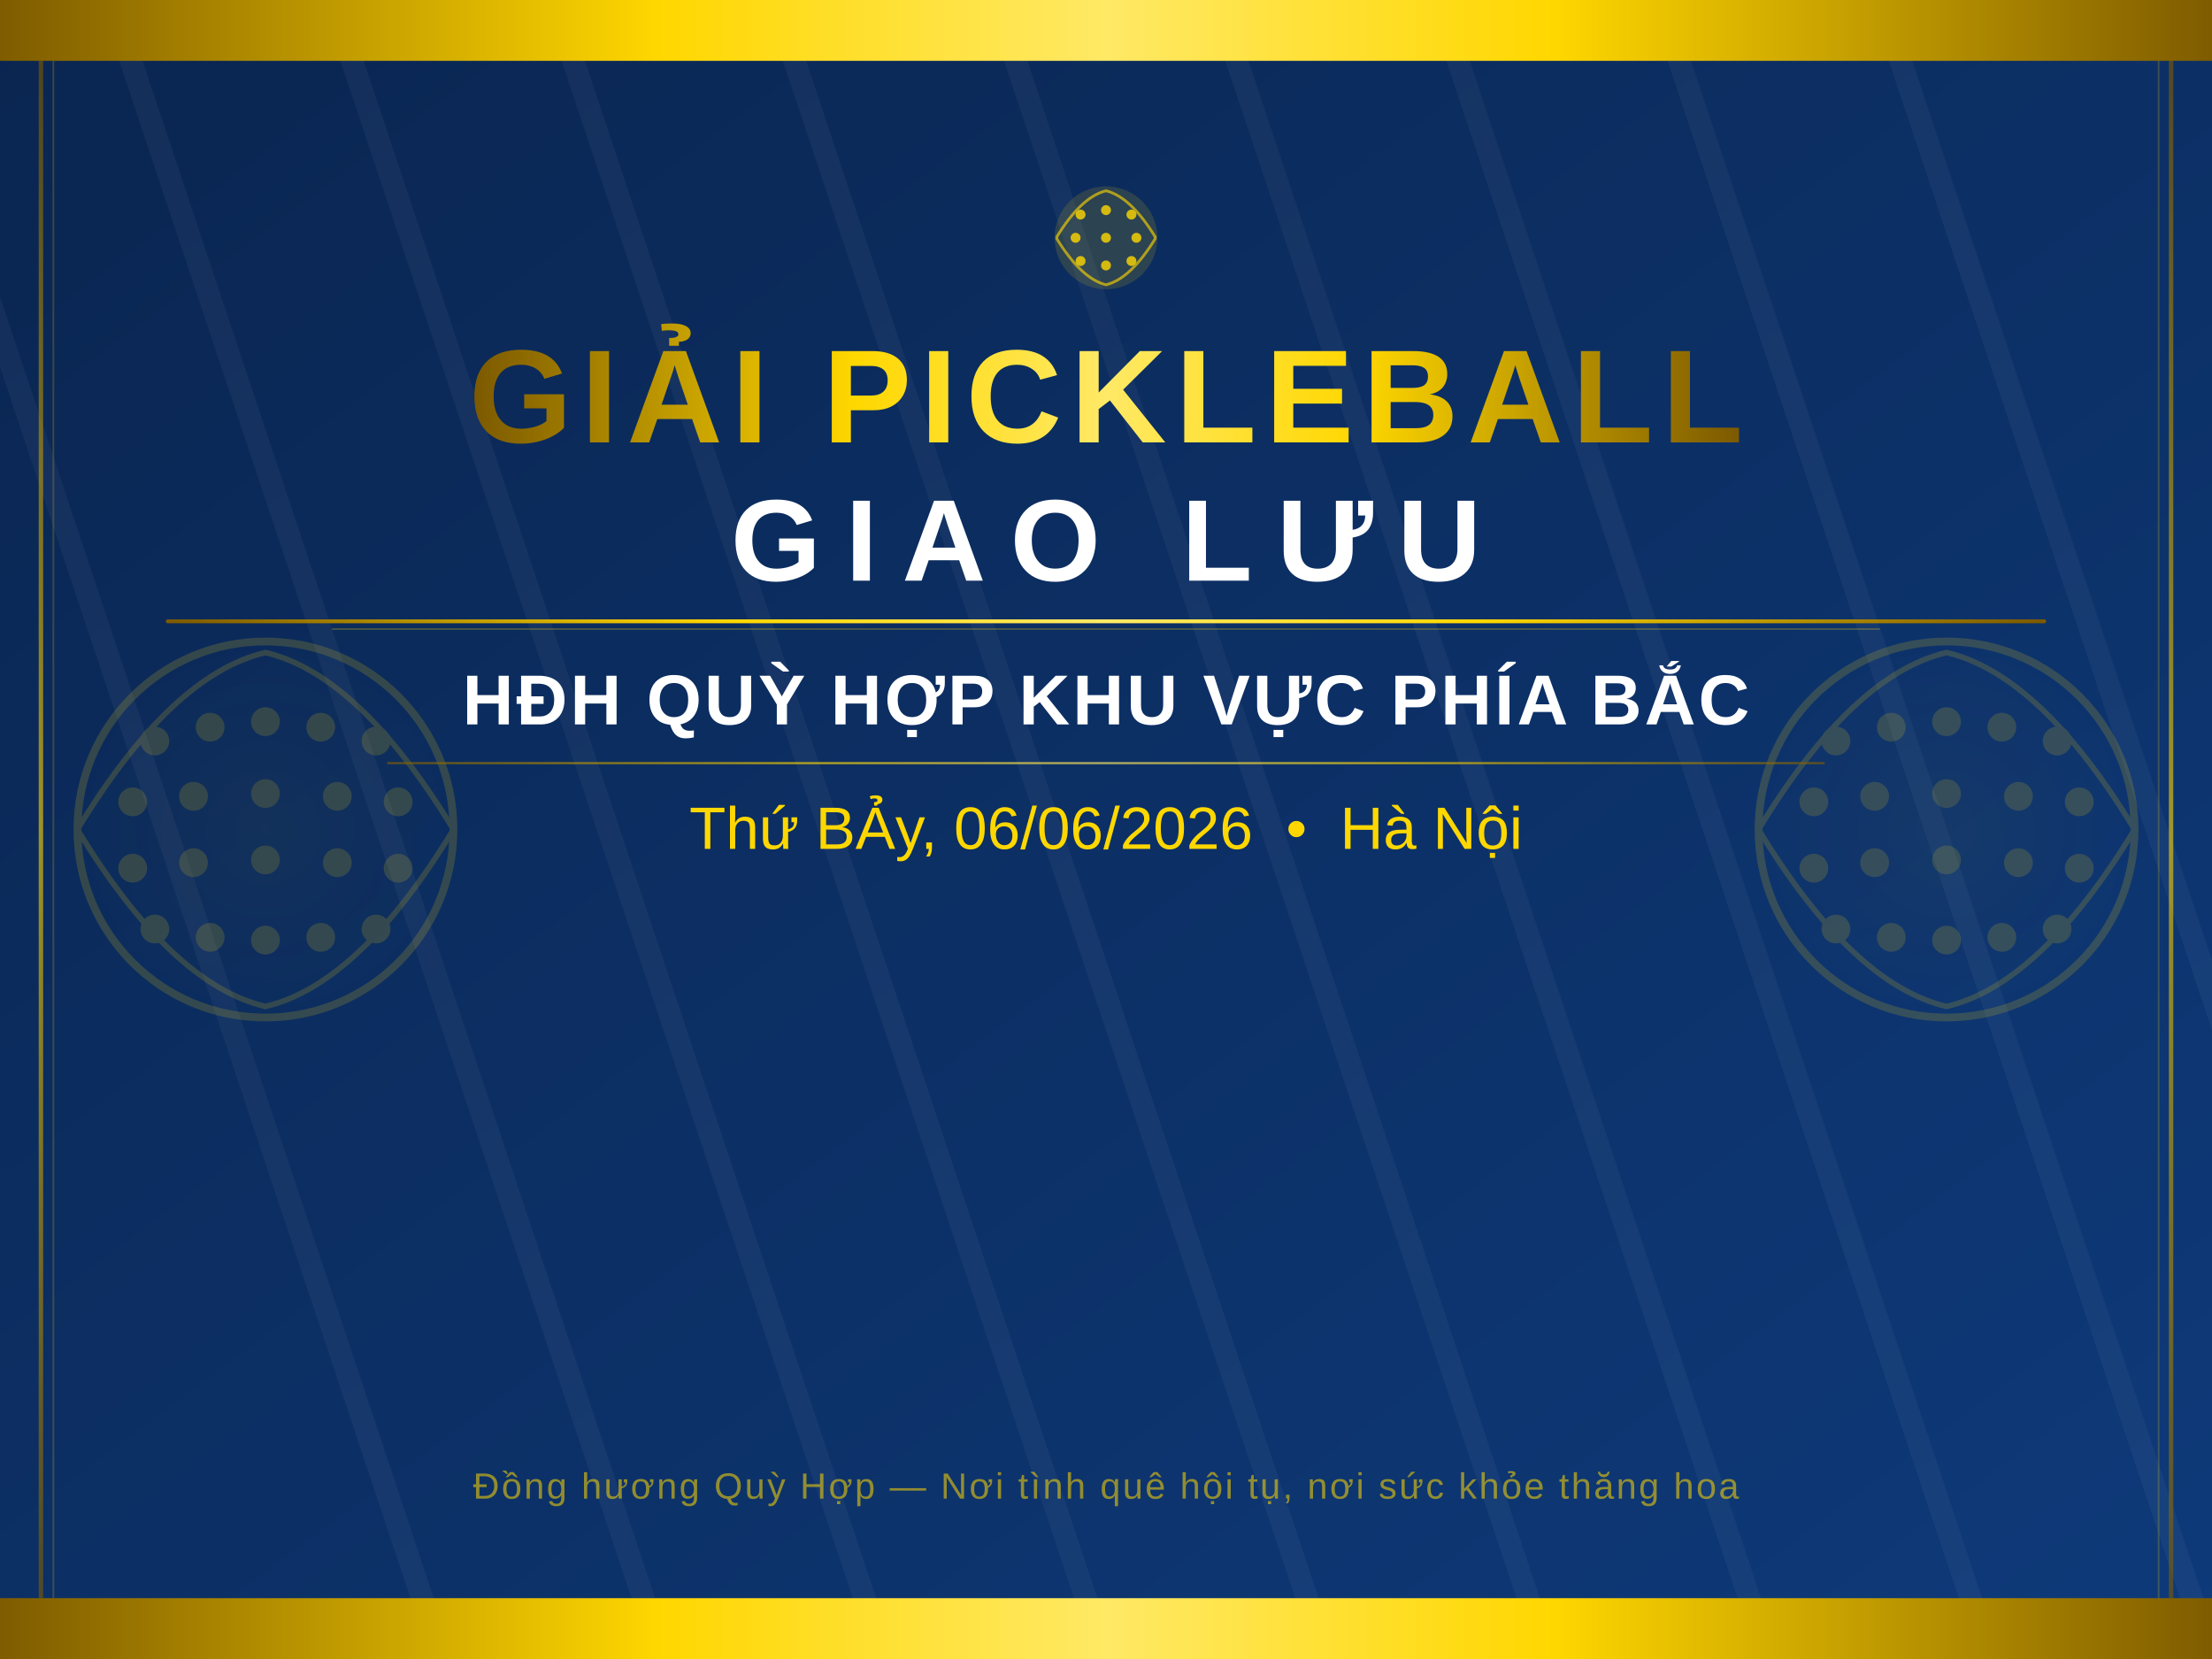
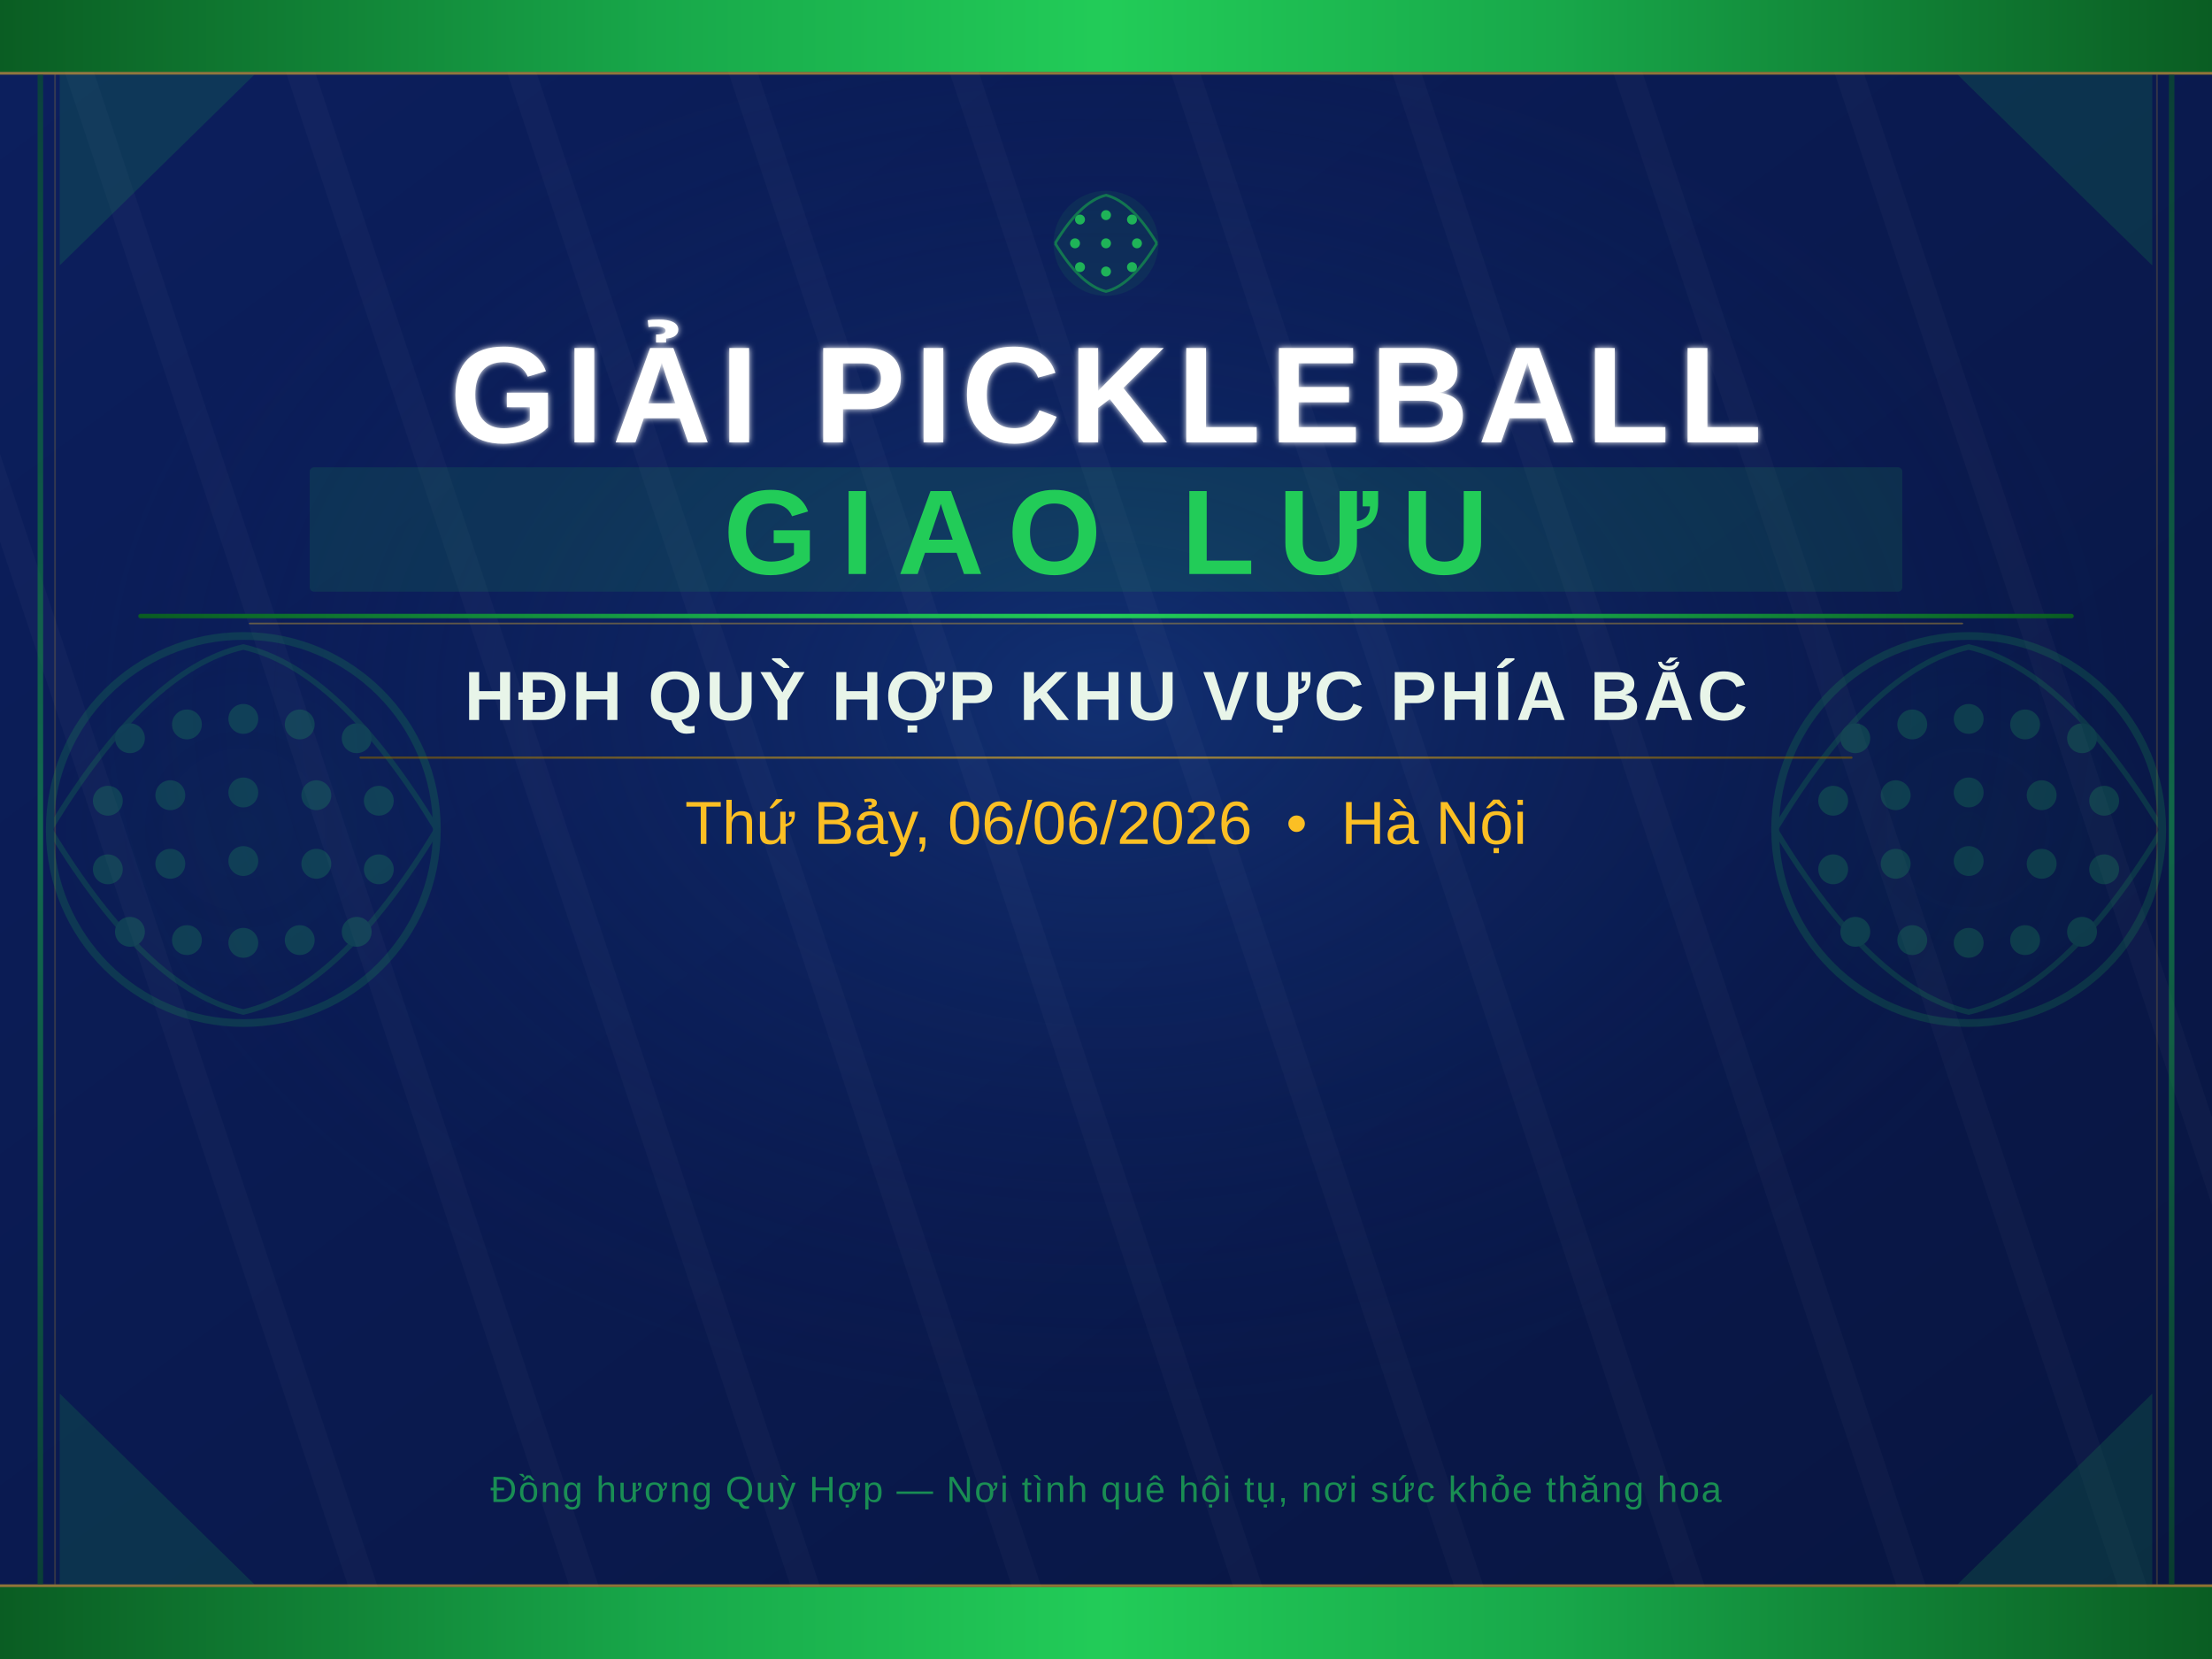
<svg xmlns="http://www.w3.org/2000/svg" viewBox="0 0 4000 3000" width="4000" height="3000">
  <defs>
    <linearGradient id="bgGrad" x1="0%" y1="0%" x2="100%" y2="100%">
-       <stop offset="0%" stop-color="#0a2550" />
-       <stop offset="100%" stop-color="#0e3a7a" />
+       <stop offset="0%" stop-color="#0c1f5e" />
+       <stop offset="100%" stop-color="#081540" />
+     </linearGradient>
+     <linearGradient id="greenH" x1="0%" y1="0%" x2="100%" y2="0%">
+       <stop offset="0%" stop-color="#0a5c22" />
+       <stop offset="30%" stop-color="#18a84a" />
+       <stop offset="50%" stop-color="#22cc58" />
+       <stop offset="70%" stop-color="#18a84a" />
+       <stop offset="100%" stop-color="#0a5c22" />
+     </linearGradient>
+     <linearGradient id="greenV" x1="0%" y1="0%" x2="0%" y2="100%">
+       <stop offset="0%" stop-color="#0a5c22" />
+       <stop offset="50%" stop-color="#18a84a" />
+       <stop offset="100%" stop-color="#0a5c22" />
    </linearGradient>
    <linearGradient id="goldH" x1="0%" y1="0%" x2="100%" y2="0%">
      <stop offset="0%" stop-color="#7d5a00" />
-       <stop offset="30%" stop-color="#ffd700" />
-       <stop offset="50%" stop-color="#ffe966" />
-       <stop offset="70%" stop-color="#ffd700" />
+       <stop offset="50%" stop-color="#fbbf24" />
      <stop offset="100%" stop-color="#7d5a00" />
    </linearGradient>
-     <linearGradient id="goldV" x1="0%" y1="0%" x2="0%" y2="100%">
-       <stop offset="0%" stop-color="#7d5a00" />
-       <stop offset="50%" stop-color="#ffd700" />
-       <stop offset="100%" stop-color="#7d5a00" />
-     </linearGradient>
-     <radialGradient id="ballGlow" cx="50%" cy="50%" r="50%">
-       <stop offset="0%" stop-color="#ffd700" stop-opacity="0.18" />
-       <stop offset="100%" stop-color="#ffd700" stop-opacity="0" />
+     <radialGradient id="centerGlow" cx="50%" cy="45%" r="50%">
+       <stop offset="0%" stop-color="#1a4a9a" stop-opacity="0.45" />
+       <stop offset="100%" stop-color="#0c1f5e" stop-opacity="0" />
    </radialGradient>
+     <radialGradient id="ballGlowG" cx="50%" cy="50%" r="50%">
+       <stop offset="0%" stop-color="#18a84a" stop-opacity="0.18" />
+       <stop offset="100%" stop-color="#18a84a" stop-opacity="0" />
+     </radialGradient>
+     <filter id="textGlow">
+       <feGaussianBlur stdDeviation="6" result="blur" />
+       <feMerge>
+         <feMergeNode in="blur" />
+         <feMergeNode in="SourceGraphic" />
+       </feMerge>
+     </filter>
  </defs>
  <rect width="4000" height="3000" fill="url(#bgGrad)" />
-   <g opacity="0.04" stroke="#ffffff" stroke-width="40">
-     <line x1="-200" y1="0" x2="800" y2="3000" />
-     <line x1="200" y1="0" x2="1200" y2="3000" />
-     <line x1="600" y1="0" x2="1600" y2="3000" />
-     <line x1="1000" y1="0" x2="2000" y2="3000" />
-     <line x1="1400" y1="0" x2="2400" y2="3000" />
-     <line x1="1800" y1="0" x2="2800" y2="3000" />
-     <line x1="2200" y1="0" x2="3200" y2="3000" />
-     <line x1="2600" y1="0" x2="3600" y2="3000" />
-     <line x1="3000" y1="0" x2="4000" y2="3000" />
-     <line x1="3400" y1="0" x2="4400" y2="3000" />
+   <ellipse cx="2000" cy="1400" rx="1900" ry="1300" fill="url(#centerGlow)" />
+   <g opacity="0.025" stroke="#ffffff" stroke-width="50">
+     <line x1="-300" y1="0" x2="700" y2="3000" />
+     <line x1="100" y1="0" x2="1100" y2="3000" />
+     <line x1="500" y1="0" x2="1500" y2="3000" />
+     <line x1="900" y1="0" x2="1900" y2="3000" />
+     <line x1="1300" y1="0" x2="2300" y2="3000" />
+     <line x1="1700" y1="0" x2="2700" y2="3000" />
+     <line x1="2100" y1="0" x2="3100" y2="3000" />
+     <line x1="2500" y1="0" x2="3500" y2="3000" />
+     <line x1="2900" y1="0" x2="3900" y2="3000" />
+     <line x1="3300" y1="0" x2="4300" y2="3000" />
  </g>
-   <rect x="0" y="0" width="4000" height="110" fill="url(#goldH)" />
-   <rect x="0" y="2890" width="4000" height="110" fill="url(#goldH)" />
-   <rect x="70" y="110" width="8" height="2780" fill="url(#goldV)" opacity="0.6" />
-   <rect x="3922" y="110" width="8" height="2780" fill="url(#goldV)" opacity="0.6" />
-   <rect x="95" y="110" width="3" height="2780" fill="#ffd700" opacity="0.2" />
-   <rect x="3902" y="110" width="3" height="2780" fill="#ffd700" opacity="0.2" />
-   <g transform="translate(480,1500)" opacity="0.17">
-     <circle r="340" fill="url(#ballGlow)" stroke="#ffd700" stroke-width="14" />
-     <path d="M-340,0 Q-170,-280 0,-320 Q170,-280 340,0" fill="none" stroke="#ffd700" stroke-width="10" />
-     <path d="M-340,0 Q-170,280 0,320 Q170,280 340,0" fill="none" stroke="#ffd700" stroke-width="10" />
-     <circle cx="-200" cy="-160" r="26" fill="#ffd700" />
-     <circle cx="-100" cy="-185" r="26" fill="#ffd700" />
-     <circle cx="0" cy="-195" r="26" fill="#ffd700" />
-     <circle cx="100" cy="-185" r="26" fill="#ffd700" />
-     <circle cx="200" cy="-160" r="26" fill="#ffd700" />
-     <circle cx="-240" cy="-50" r="26" fill="#ffd700" />
-     <circle cx="-130" cy="-60" r="26" fill="#ffd700" />
-     <circle cx="0" cy="-65" r="26" fill="#ffd700" />
-     <circle cx="130" cy="-60" r="26" fill="#ffd700" />
-     <circle cx="240" cy="-50" r="26" fill="#ffd700" />
-     <circle cx="-240" cy="70" r="26" fill="#ffd700" />
-     <circle cx="-130" cy="60" r="26" fill="#ffd700" />
-     <circle cx="0" cy="55" r="26" fill="#ffd700" />
-     <circle cx="130" cy="60" r="26" fill="#ffd700" />
-     <circle cx="240" cy="70" r="26" fill="#ffd700" />
-     <circle cx="-200" cy="180" r="26" fill="#ffd700" />
-     <circle cx="-100" cy="195" r="26" fill="#ffd700" />
-     <circle cx="0" cy="200" r="26" fill="#ffd700" />
-     <circle cx="100" cy="195" r="26" fill="#ffd700" />
-     <circle cx="200" cy="180" r="26" fill="#ffd700" />
+   <rect x="0" y="0" width="4000" height="130" fill="url(#greenH)" />
+   <rect x="0" y="130" width="4000" height="5" fill="#fbbf24" opacity="0.55" />
+   <rect x="0" y="2870" width="4000" height="130" fill="url(#greenH)" />
+   <rect x="0" y="2865" width="4000" height="5" fill="#fbbf24" opacity="0.55" />
+   <rect x="68" y="135" width="10" height="2730" fill="url(#greenV)" opacity="0.55" />
+   <rect x="3922" y="135" width="10" height="2730" fill="url(#greenV)" opacity="0.55" />
+   <rect x="98" y="135" width="3" height="2730" fill="#fbbf24" opacity="0.18" />
+   <rect x="3899" y="135" width="3" height="2730" fill="#fbbf24" opacity="0.18" />
+   <polygon points="108,135 460,135 108,480" fill="#18a84a" opacity="0.18" />
+   <polygon points="3892,135 3540,135 3892,480" fill="#18a84a" opacity="0.18" />
+   <polygon points="108,2865 460,2865 108,2520" fill="#18a84a" opacity="0.18" />
+   <polygon points="3892,2865 3540,2865 3892,2520" fill="#18a84a" opacity="0.18" />
+   <g transform="translate(440,1500)" opacity="0.2">
+     <circle r="350" fill="url(#ballGlowG)" stroke="#18a84a" stroke-width="14" />
+     <path d="M-350,0 Q-175,-290 0,-330 Q175,-290 350,0" fill="none" stroke="#18a84a" stroke-width="10" />
+     <path d="M-350,0 Q-175,290 0,330 Q175,290 350,0" fill="none" stroke="#18a84a" stroke-width="10" />
+     <circle cx="-205" cy="-165" r="27" fill="#22cc58" />
+     <circle cx="-102" cy="-190" r="27" fill="#22cc58" />
+     <circle cx="0" cy="-200" r="27" fill="#22cc58" />
+     <circle cx="102" cy="-190" r="27" fill="#22cc58" />
+     <circle cx="205" cy="-165" r="27" fill="#22cc58" />
+     <circle cx="-245" cy="-52" r="27" fill="#22cc58" />
+     <circle cx="-132" cy="-62" r="27" fill="#22cc58" />
+     <circle cx="0" cy="-67" r="27" fill="#22cc58" />
+     <circle cx="132" cy="-62" r="27" fill="#22cc58" />
+     <circle cx="245" cy="-52" r="27" fill="#22cc58" />
+     <circle cx="-245" cy="72" r="27" fill="#22cc58" />
+     <circle cx="-132" cy="62" r="27" fill="#22cc58" />
+     <circle cx="0" cy="57" r="27" fill="#22cc58" />
+     <circle cx="132" cy="62" r="27" fill="#22cc58" />
+     <circle cx="245" cy="72" r="27" fill="#22cc58" />
+     <circle cx="-205" cy="185" r="27" fill="#22cc58" />
+     <circle cx="-102" cy="200" r="27" fill="#22cc58" />
+     <circle cx="0" cy="205" r="27" fill="#22cc58" />
+     <circle cx="102" cy="200" r="27" fill="#22cc58" />
+     <circle cx="205" cy="185" r="27" fill="#22cc58" />
  </g>
-   <g transform="translate(3520,1500)" opacity="0.17">
-     <circle r="340" fill="url(#ballGlow)" stroke="#ffd700" stroke-width="14" />
-     <path d="M-340,0 Q-170,-280 0,-320 Q170,-280 340,0" fill="none" stroke="#ffd700" stroke-width="10" />
-     <path d="M-340,0 Q-170,280 0,320 Q170,280 340,0" fill="none" stroke="#ffd700" stroke-width="10" />
-     <circle cx="-200" cy="-160" r="26" fill="#ffd700" />
-     <circle cx="-100" cy="-185" r="26" fill="#ffd700" />
-     <circle cx="0" cy="-195" r="26" fill="#ffd700" />
-     <circle cx="100" cy="-185" r="26" fill="#ffd700" />
-     <circle cx="200" cy="-160" r="26" fill="#ffd700" />
-     <circle cx="-240" cy="-50" r="26" fill="#ffd700" />
-     <circle cx="-130" cy="-60" r="26" fill="#ffd700" />
-     <circle cx="0" cy="-65" r="26" fill="#ffd700" />
-     <circle cx="130" cy="-60" r="26" fill="#ffd700" />
-     <circle cx="240" cy="-50" r="26" fill="#ffd700" />
-     <circle cx="-240" cy="70" r="26" fill="#ffd700" />
-     <circle cx="-130" cy="60" r="26" fill="#ffd700" />
-     <circle cx="0" cy="55" r="26" fill="#ffd700" />
-     <circle cx="130" cy="60" r="26" fill="#ffd700" />
-     <circle cx="240" cy="70" r="26" fill="#ffd700" />
-     <circle cx="-200" cy="180" r="26" fill="#ffd700" />
-     <circle cx="-100" cy="195" r="26" fill="#ffd700" />
-     <circle cx="0" cy="200" r="26" fill="#ffd700" />
-     <circle cx="100" cy="195" r="26" fill="#ffd700" />
-     <circle cx="200" cy="180" r="26" fill="#ffd700" />
+   <g transform="translate(3560,1500)" opacity="0.2">
+     <circle r="350" fill="url(#ballGlowG)" stroke="#18a84a" stroke-width="14" />
+     <path d="M-350,0 Q-175,-290 0,-330 Q175,-290 350,0" fill="none" stroke="#18a84a" stroke-width="10" />
+     <path d="M-350,0 Q-175,290 0,330 Q175,290 350,0" fill="none" stroke="#18a84a" stroke-width="10" />
+     <circle cx="-205" cy="-165" r="27" fill="#22cc58" />
+     <circle cx="-102" cy="-190" r="27" fill="#22cc58" />
+     <circle cx="0" cy="-200" r="27" fill="#22cc58" />
+     <circle cx="102" cy="-190" r="27" fill="#22cc58" />
+     <circle cx="205" cy="-165" r="27" fill="#22cc58" />
+     <circle cx="-245" cy="-52" r="27" fill="#22cc58" />
+     <circle cx="-132" cy="-62" r="27" fill="#22cc58" />
+     <circle cx="0" cy="-67" r="27" fill="#22cc58" />
+     <circle cx="132" cy="-62" r="27" fill="#22cc58" />
+     <circle cx="245" cy="-52" r="27" fill="#22cc58" />
+     <circle cx="-245" cy="72" r="27" fill="#22cc58" />
+     <circle cx="-132" cy="62" r="27" fill="#22cc58" />
+     <circle cx="0" cy="57" r="27" fill="#22cc58" />
+     <circle cx="132" cy="62" r="27" fill="#22cc58" />
+     <circle cx="245" cy="72" r="27" fill="#22cc58" />
+     <circle cx="-205" cy="185" r="27" fill="#22cc58" />
+     <circle cx="-102" cy="200" r="27" fill="#22cc58" />
+     <circle cx="0" cy="205" r="27" fill="#22cc58" />
+     <circle cx="102" cy="200" r="27" fill="#22cc58" />
+     <circle cx="205" cy="185" r="27" fill="#22cc58" />
  </g>
-   <g transform="translate(2000,430)" opacity="0.9">
-     <circle r="90" fill="#ffd700" opacity="0.15" stroke="#ffd700" stroke-width="6" />
-     <path d="M-90,0 Q-45,-74 0,-85 Q45,-74 90,0" fill="none" stroke="#ffd700" stroke-width="5" opacity="0.7" />
-     <path d="M-90,0 Q-45,74 0,85 Q45,74 90,0" fill="none" stroke="#ffd700" stroke-width="5" opacity="0.7" />
-     <circle cx="-46" cy="-42" r="9" fill="#ffd700" opacity="0.9" />
-     <circle cx="0" cy="-50" r="9" fill="#ffd700" opacity="0.9" />
-     <circle cx="46" cy="-42" r="9" fill="#ffd700" opacity="0.9" />
-     <circle cx="-55" cy="0" r="9" fill="#ffd700" opacity="0.9" />
-     <circle cx="0" cy="0" r="9" fill="#ffd700" opacity="0.9" />
-     <circle cx="55" cy="0" r="9" fill="#ffd700" opacity="0.9" />
-     <circle cx="-46" cy="42" r="9" fill="#ffd700" opacity="0.9" />
-     <circle cx="0" cy="50" r="9" fill="#ffd700" opacity="0.9" />
-     <circle cx="46" cy="42" r="9" fill="#ffd700" opacity="0.9" />
+   <g transform="translate(2000,440)" opacity="0.85">
+     <circle r="92" fill="#18a84a" opacity="0.12" stroke="#18a84a" stroke-width="6" />
+     <path d="M-92,0 Q-46,-76 0,-87 Q46,-76 92,0" fill="none" stroke="#18a84a" stroke-width="5" opacity="0.7" />
+     <path d="M-92,0 Q-46,76 0,87 Q46,76 92,0" fill="none" stroke="#18a84a" stroke-width="5" opacity="0.7" />
+     <circle cx="-47" cy="-43" r="9" fill="#22cc58" />
+     <circle cx="0" cy="-51" r="9" fill="#22cc58" />
+     <circle cx="47" cy="-43" r="9" fill="#22cc58" />
+     <circle cx="-56" cy="0" r="9" fill="#22cc58" />
+     <circle cx="0" cy="0" r="9" fill="#22cc58" />
+     <circle cx="56" cy="0" r="9" fill="#22cc58" />
+     <circle cx="-47" cy="43" r="9" fill="#22cc58" />
+     <circle cx="0" cy="51" r="9" fill="#22cc58" />
+     <circle cx="47" cy="43" r="9" fill="#22cc58" />
  </g>
-   <text x="2000" y="800" text-anchor="middle" font-family="'Arial Black', Arial, sans-serif" font-size="240" font-weight="900" letter-spacing="16" fill="url(#goldH)">GIẢI PICKLEBALL</text>
-   <text x="2000" y="1050" text-anchor="middle" font-family="'Arial Black', Arial, sans-serif" font-size="210" font-weight="900" letter-spacing="44" fill="#ffffff">GIAO LƯU</text>
-   <rect x="300" y="1120" width="3400" height="7" fill="url(#goldH)" rx="3" />
-   <rect x="600" y="1136" width="2800" height="3" fill="#ffd700" opacity="0.25" rx="2" />
-   <text x="2000" y="1310" text-anchor="middle" font-family="Arial, sans-serif" font-size="128" font-weight="bold" letter-spacing="5" fill="#ffffff">HĐH QUỲ HỢP KHU VỰC PHÍA BẮC</text>
-   <rect x="700" y="1378" width="2600" height="4" fill="url(#goldH)" opacity="0.65" rx="2" />
-   <text x="2000" y="1535" text-anchor="middle" font-family="Arial, sans-serif" font-size="108" fill="#ffd700">
-     Thứ BẢy, 06/06/2026  •  Hà Nội
+   <text x="2000" y="800" text-anchor="middle" font-family="'Arial Black', Arial, sans-serif" font-size="248" font-weight="900" letter-spacing="16" fill="#ffffff" filter="url(#textGlow)">GIẢI PICKLEBALL</text>
+   <rect x="560" y="845" width="2880" height="225" fill="#18a84a" opacity="0.15" rx="8" />
+   <text x="2000" y="1038" text-anchor="middle" font-family="'Arial Black', Arial, sans-serif" font-size="218" font-weight="900" letter-spacing="42" fill="#22cc58">GIAO LƯU</text>
+   <rect x="250" y="1110" width="3500" height="8" fill="url(#greenH)" rx="4" />
+   <rect x="450" y="1126" width="3100" height="3" fill="#fbbf24" opacity="0.35" rx="2" />
+   <text x="2000" y="1302" text-anchor="middle" font-family="Arial, sans-serif" font-size="126" font-weight="bold" letter-spacing="6" fill="#e8f5e9">HĐH QUỲ HỢP KHU VỰC PHÍA BẮC</text>
+   <rect x="650" y="1368" width="2700" height="4" fill="url(#goldH)" opacity="0.6" rx="2" />
+   <text x="2000" y="1526" text-anchor="middle" font-family="Arial, sans-serif" font-size="110" fill="#fbbf24">
+     Thứ Bảy, 06/06/2026  •  Hà Nội
  </text>
-   <text x="2000" y="2710" text-anchor="middle" font-family="Arial, sans-serif" font-size="66" fill="#ffd700" opacity="0.55" letter-spacing="4">Đồng hương Quỳ Hợp — Nơi tình quê hội tụ, nơi sức khỏe thăng hoa</text>
+   <text x="2000" y="2716" text-anchor="middle" font-family="Arial, sans-serif" font-size="66" fill="#22cc58" opacity="0.65" letter-spacing="3">Đồng hương Quỳ Hợp — Nơi tình quê hội tụ, nơi sức khỏe thăng hoa</text>
</svg>
